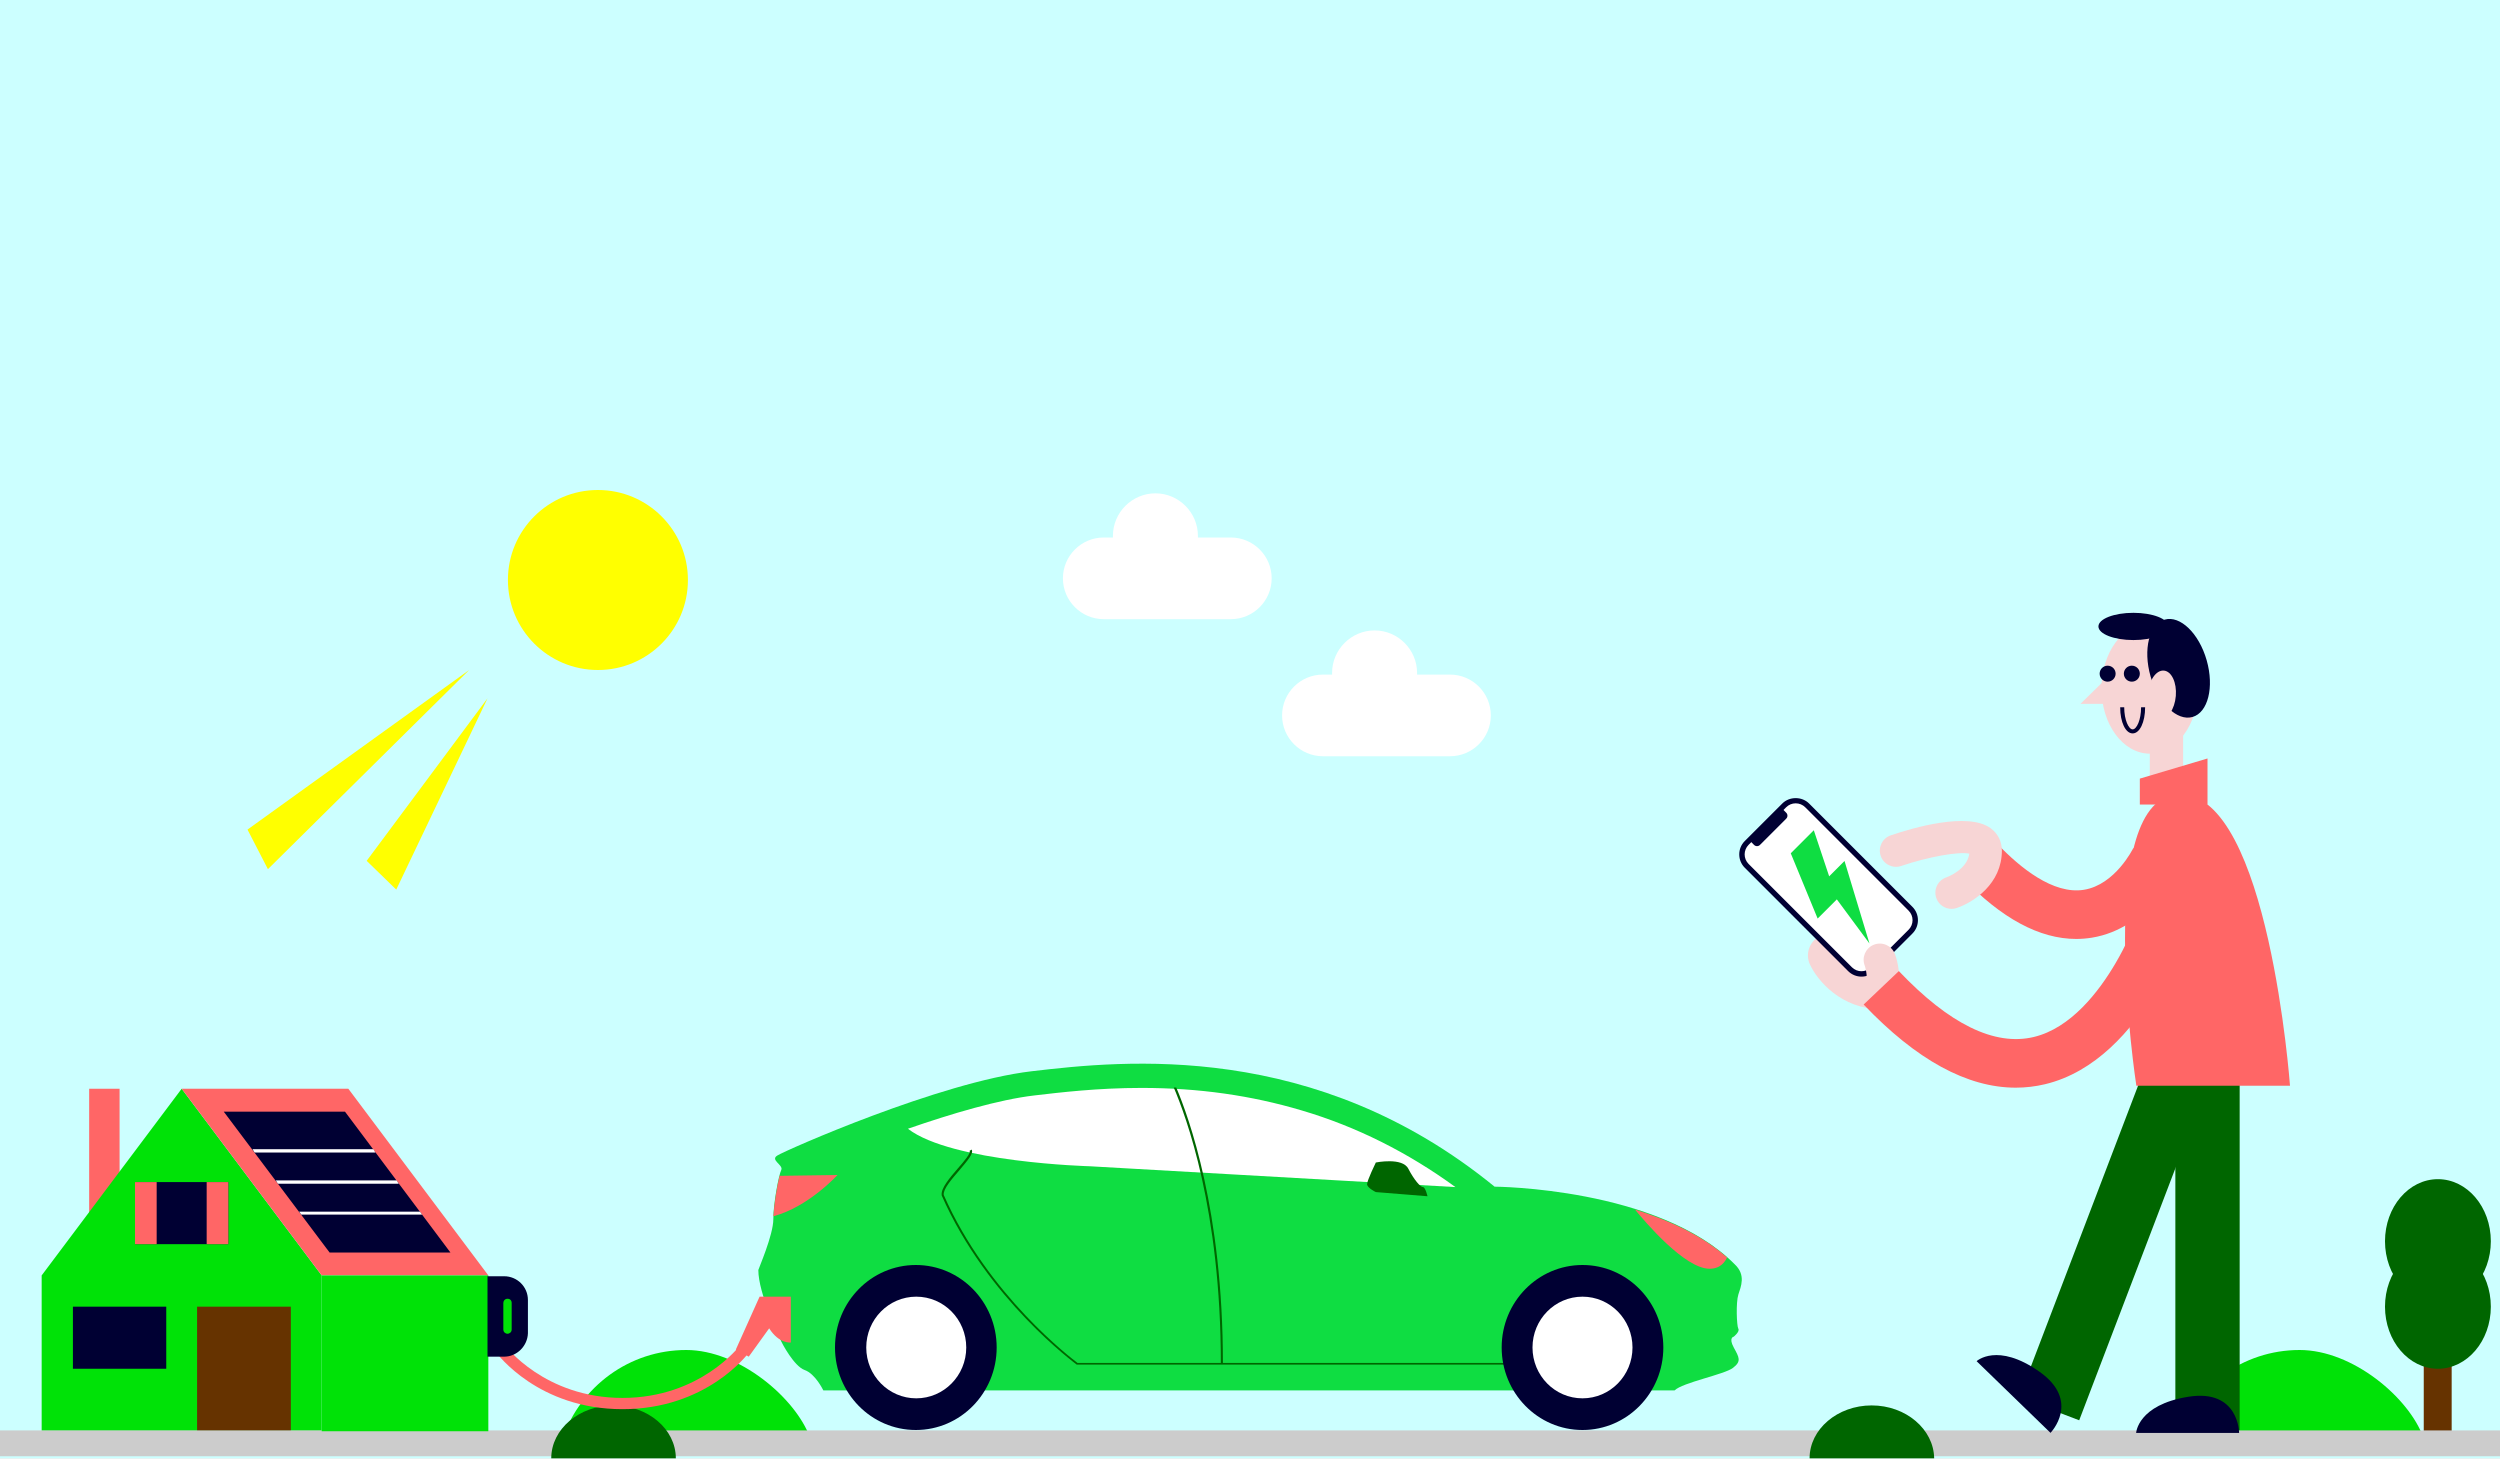
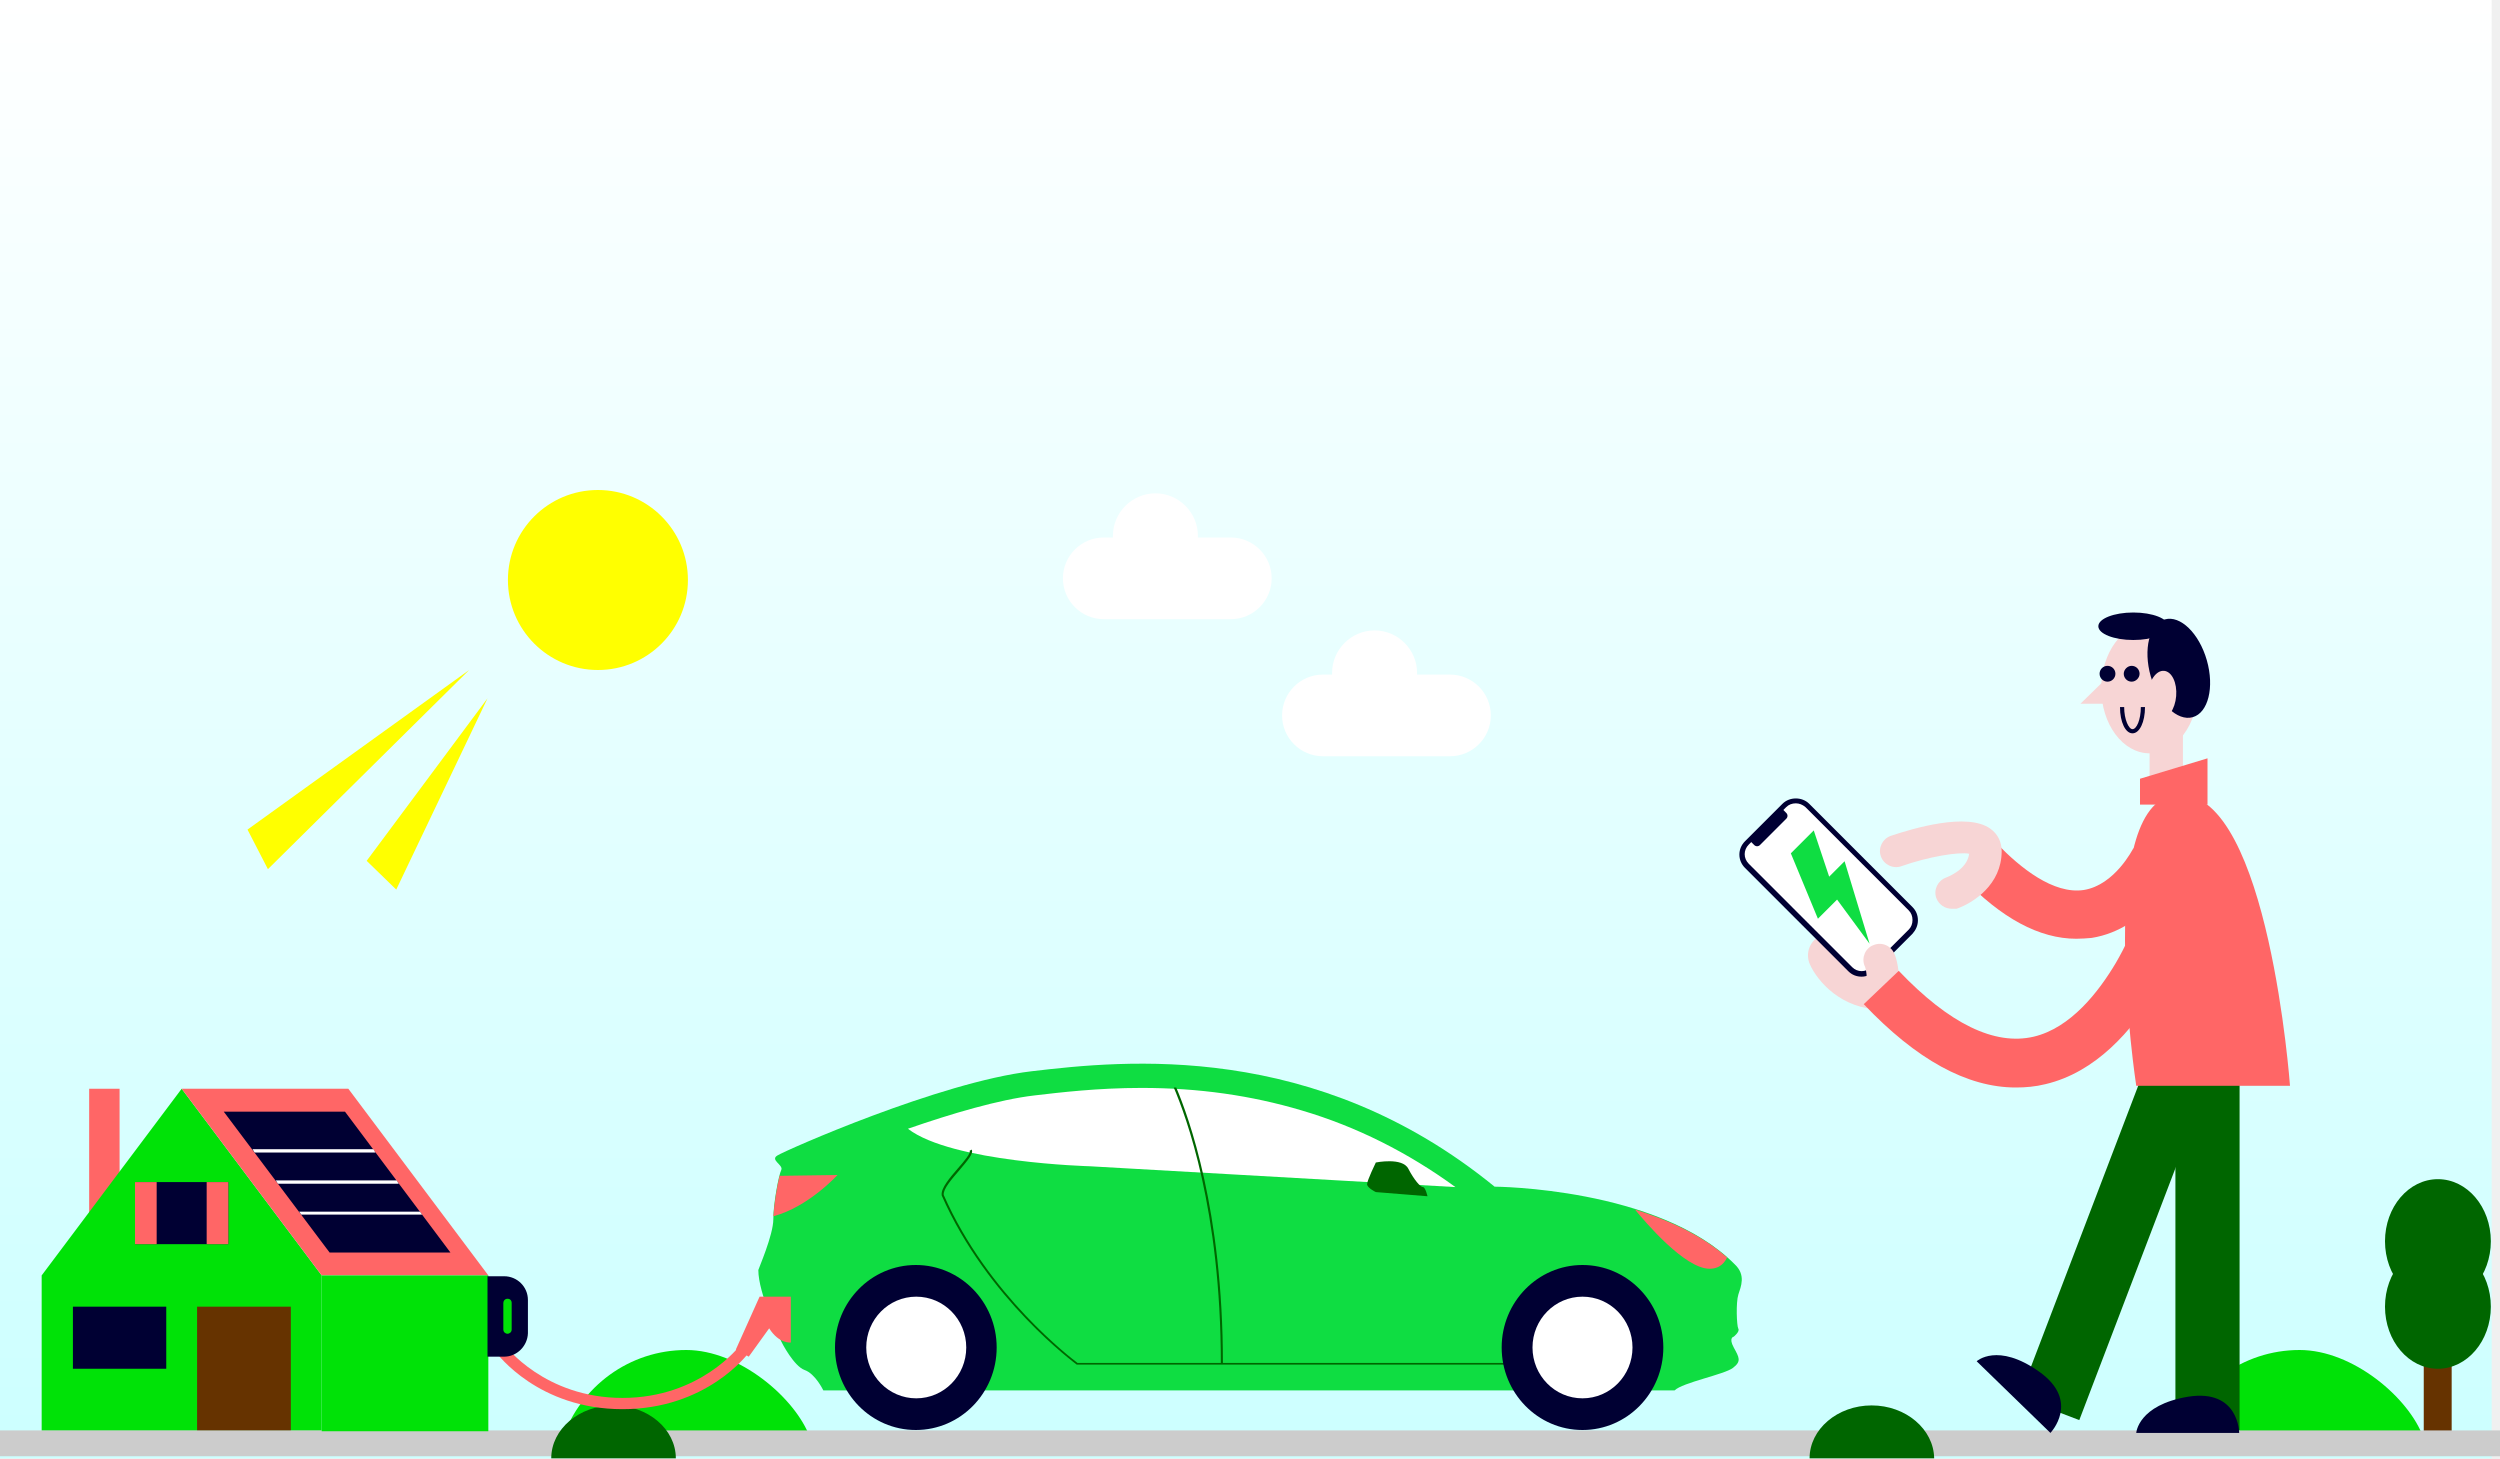
- <svg xmlns="http://www.w3.org/2000/svg" version="1.1" id="Ebene_1" x="0px" y="0px" viewBox="0 0 600 350" style="enable-background:new 0 0 600 350;" xml:space="preserve">
+ <svg xmlns="http://www.w3.org/2000/svg" version="1.1" id="Ebene_1" x="0px" y="0px" width="600px" height="350px" viewBox="0 0 600 350" style="enable-background:new 0 0 600 350;" xml:space="preserve">
  <style type="text/css">
- 	.st0{fill:#CCFFFF;}
+ 	.st0{fill:url(#SVGID_1_);}
	.st1{fill:#00E207;}
	.st2{fill:#FF6666;}
	.st3{fill:#000033;}
	.st4{fill:#663300;}
	.st5{fill:#FFFFFF;}
	.st6{fill:#006600;}
	.st7{fill:#CCCCCC;}
	.st8{fill:#FFFF00;}
	.st9{fill:#0FDD42;}
	.st10{fill:#F7D5D5;}
</style>
-   <rect y="0" class="st0" width="600" height="350" />
+   <linearGradient id="SVGID_1_" gradientUnits="userSpaceOnUse" x1="299" y1="0" x2="299" y2="350">
+     <stop offset="0" style="stop-color:#FFFFFF" />
+     <stop offset="1" style="stop-color:#CCFFFF" />
+   </linearGradient>
+   <rect class="st0" width="598" height="350" />
  <g>
    <path class="st1" d="M164.7,324c-13.7,0-25.3,8.8-29.6,21h59.3C190.9,335.5,177.4,324,164.7,324z" />
  </g>
  <g>
    <path class="st1" d="M551.9,324c-13.7,0-25.3,8.8-29.6,21h59.3C578.2,335.5,564.7,324,551.9,324z" />
  </g>
  <g>
    <rect x="21.4" y="261.3" class="st2" width="7.3" height="30.8" />
  </g>
  <g>
    <polyline class="st1" points="10,343.4 10,306.1 43.6,261.3 77.2,306.1 77.2,343.4  " />
  </g>
  <g>
    <polygon class="st2" points="77.2,306.1 117.2,306.1 83.6,261.3 43.6,261.3  " />
  </g>
  <g>
    <polygon class="st3" points="79.1,300.6 108.1,300.6 82.8,266.8 53.7,266.8  " />
  </g>
  <g>
    <polyline class="st4" points="47.3,343.4 47.3,313.6 69.8,313.6 69.8,343.4  " />
  </g>
  <g>
    <rect x="17.5" y="313.6" class="st3" width="22.4" height="14.9" />
  </g>
  <g>
    <rect x="32.4" y="283.7" class="st3" width="22.4" height="14.9" />
  </g>
  <g>
    <rect x="32.4" y="283.7" class="st2" width="5.2" height="14.9" />
  </g>
  <g>
    <rect x="49.6" y="283.7" class="st2" width="5.2" height="14.9" />
  </g>
  <g>
    <polygon class="st5" points="89.6,275.8 60.6,275.8 61.1,276.6 90.1,276.6  " />
    <polygon class="st5" points="95.2,283.3 66.2,283.3 66.7,284.1 95.7,284.1  " />
    <polygon class="st5" points="100.8,290.8 71.8,290.8 72.3,291.5 101.3,291.5  " />
  </g>
  <g>
    <polyline class="st4" points="581.7,343.7 581.7,302.4 588.4,302.4 588.4,343.7  " />
  </g>
  <g>
    <ellipse class="st6" cx="585.1" cy="297.9" rx="12.7" ry="14.9" />
  </g>
  <g>
    <ellipse class="st6" cx="585.1" cy="313.6" rx="12.7" ry="14.9" />
  </g>
  <g>
    <rect y="343.3" class="st7" width="600" height="6.2" />
  </g>
  <g>
    <g>
      <path class="st6" d="M147.2,337.3c-8.2,0-14.9,5.7-14.9,12.7h29.9C162.2,343,155.5,337.3,147.2,337.3z" />
    </g>
  </g>
  <g>
    <g>
      <path class="st6" d="M449.2,337.3c-8.2,0-14.9,5.7-14.9,12.7h29.9C464.1,343,457.4,337.3,449.2,337.3z" />
    </g>
  </g>
  <g>
    <circle class="st8" cx="143.5" cy="139.2" r="21.6" />
  </g>
  <g>
    <polygon class="st8" points="112.6,160.8 59.4,199.1 64.3,208.6  " />
  </g>
  <g>
    <polygon class="st8" points="117,167.6 88,206.6 95.1,213.5  " />
  </g>
  <path class="st5" d="M348,161.9h-7.9c0-0.1,0-0.2,0-0.4c0-5.6-4.6-10.2-10.2-10.2s-10.2,4.6-10.2,10.2c0,0.1,0,0.2,0,0.4h-2.2  c-5.4,0-9.8,4.4-9.8,9.8s4.4,9.8,9.8,9.8H348c5.4,0,9.8-4.4,9.8-9.8S353.4,161.9,348,161.9z" />
  <path class="st5" d="M295.4,129h-7.9c0-0.1,0-0.2,0-0.4c0-5.6-4.6-10.2-10.2-10.2s-10.2,4.6-10.2,10.2c0,0.1,0,0.2,0,0.4h-2.2  c-5.4,0-9.8,4.4-9.8,9.8s4.4,9.8,9.8,9.8h30.5c5.4,0,9.8-4.4,9.8-9.8S300.8,129,295.4,129z" />
  <g>
    <g>
      <path class="st9" d="M416.1,320.8c0,0-1.3,0.2,0,2.6s1.9,3.3-0.2,4.9s-12.1,3.5-14,5.4H197.6c0,0-1.9-4-4.5-4.9    c-2.5-0.9-5.4-6.3-5.8-7.3s-5.3-11.1-5.3-16.7c0-0.2,3.6-8.4,3.6-12.2c0-3.8,1.3-10.6,1.9-11.8s-2.8-2.4-0.9-3.5    c1.9-1.2,38.9-17.6,61-20.2s68-7.5,111.1,27.7c0,0,39.3,0.2,57.6,18.6c2.8,2.6,1.5,5.4,0.9,7.3s-0.4,7.5,0,8.2    S416.1,320.8,416.1,320.8z" />
    </g>
    <g>
      <path class="st5" d="M349.3,284.9c-11.4-8.3-23.7-14.5-36.9-18.4c-12.1-3.6-24.7-5.4-38.4-5.4l0,0c-10.6,0-19.7,1.1-25.7,1.8    c-8.6,1-20,4.4-30.4,8c10.5,8.1,43.6,9,43.6,9L349.3,284.9z" />
    </g>
    <g>
      <path class="st6" d="M361.8,327.5H258.5h-0.1c-0.2-0.2-21.4-15.6-32.4-40.6v-0.1c-0.2-1.6,1.9-4.1,3.9-6.4    c1.4-1.6,3.2-3.7,2.8-4.2l0.5-0.3c0.5,0.9-0.8,2.4-2.9,4.9c-1.9,2.2-4,4.6-3.8,6c10.6,24.1,30.8,39.3,32.1,40.3h103.1L361.8,327.5    L361.8,327.5z" />
    </g>
    <g>
      <g>
        <path class="st2" d="M201,282l-13.9,0.2c-0.6,2.3-1.3,6.7-1.5,9.7C194,289.7,201,282,201,282z" />
      </g>
      <g>
        <path class="st2" d="M410.3,304.5c2.8,0,3.8-1.9,4.2-2.7c-6.1-5.4-14.1-9-22.1-11.5C394.7,293.1,404.3,304.5,410.3,304.5z" />
      </g>
    </g>
    <g>
      <ellipse class="st3" cx="219.8" cy="323.4" rx="19.4" ry="19.8" />
    </g>
    <g>
      <path class="st6" d="M342.6,287.1l-12.4-1c0,0-2.1-1-2.1-1.9s2.1-5.2,2.1-5.2s6.4-1.3,7.8,1.5c1.4,2.7,2.9,4.4,3.5,4.4    S342.6,287.1,342.6,287.1z" />
    </g>
    <g>
      <ellipse class="st3" cx="379.8" cy="323.4" rx="19.4" ry="19.8" />
    </g>
    <g>
      <ellipse class="st5" cx="379.8" cy="323.4" rx="12" ry="12.2" />
    </g>
    <g>
      <ellipse class="st5" cx="219.9" cy="323.4" rx="12" ry="12.2" />
    </g>
    <g>
      <path class="st6" d="M293.5,327.2c0-36.7-8.2-59.1-11.2-66.2h-0.6c2.9,6.8,11.3,29.2,11.3,66.2H293.5z" />
    </g>
  </g>
  <rect x="77.2" y="306.1" class="st1" width="40" height="37.4" />
  <g>
-     <path class="st2" d="M189.7,311.2h-7.4l-5.7,12.7l3.1,1.7l4.9-6.8c2.4,3.8,5.2,3.4,5.2,3.4v-11H189.7z" />
+     <path class="st2" d="M189.7,311.2h-7.4l-5.7,12.7l3.1,1.7l4.9-6.8c2.4,3.8,5.2,3.4,5.2,3.4v-11L189.7,311.2L189.7,311.2z" />
  </g>
  <g>
    <path class="st2" d="M149.4,338.2c-20.2,0-30-13.2-30.4-13.7l2.2-1.6c0.1,0.1,9.5,12.6,28.2,12.6s28.1-12.5,28.2-12.6l2.2,1.6   C179.4,325.1,169.5,338.2,149.4,338.2z" />
  </g>
  <g>
    <path class="st3" d="M121,325.6h-4v-19.3h4c3.1,0,5.7,2.5,5.7,5.7v8C126.6,323,124.1,325.6,121,325.6z" />
  </g>
  <g>
    <path class="st1" d="M121.8,320.1c-0.5,0-1-0.4-1-1v-6.4c0-0.5,0.4-1,1-1s1,0.4,1,1v6.4C122.8,319.7,122.3,320.1,121.8,320.1z" />
  </g>
  <g>
    <g>
      <g>
-         <rect x="501.581" y="243.029" transform="matrix(0.9343 0.3566 -0.3566 0.9343 137.6831 -162.4124)" class="st6" width="15.432" height="98.311" />
-       </g>
-     </g>
-     <g>
-       <g>
-         <rect x="522.086" y="244.923" class="st6" width="15.432" height="98.311" />
-       </g>
-     </g>
-     <g>
-       <g>
-         <path class="st2" d="M512.725,260.58H549.6c0,0-5.12-69.95-26.375-69.95C501.971,190.63,512.725,260.58,512.725,260.58z" />
-       </g>
-     </g>
-     <g>
-       <g>
-         <path class="st3" d="M474.385,326.68c0,0,4.961-4.587,15.044,2.501c10.083,7.088,2.692,14.706,2.692,14.706L474.385,326.68z" />
-       </g>
-     </g>
-     <g>
-       <g>
-         <path class="st3" d="M512.672,343.9c0,0,0.367-6.747,12.539-8.68c12.172-1.934,12.172,8.68,12.172,8.68H512.672z" />
-       </g>
-     </g>
-     <g>
-       <g>
-         <ellipse class="st10" cx="515.949" cy="165.232" rx="11.59" ry="15.648" />
-       </g>
-     </g>
-     <g>
-       <g>
-         <polygon class="st10" points="507.94,160.469 499.302,168.933 506.683,168.933    " />
-       </g>
-     </g>
-     <g>
-       <g>
-         <ellipse class="st3" cx="512.018" cy="150.345" rx="8.396" ry="3.269" />
-       </g>
-     </g>
-     <g>
-       <g>
-         <ellipse transform="matrix(0.9616 -0.2745 0.2745 0.9616 -23.9404 149.6925)" class="st3" cx="522.86" cy="160.382" rx="7.005" ry="12.151" />
-       </g>
-     </g>
-     <g>
-       <g>
-         <ellipse transform="matrix(0.0817 -0.9967 0.9967 0.0817 310.2365 670.2397)" class="st10" cx="518.822" cy="166.771" rx="5.833" ry="3.363" />
-       </g>
-     </g>
-     <g>
-       <g>
-         <rect x="515.949" y="174.892" class="st10" width="7.999" height="15.738" />
-       </g>
-     </g>
-     <g>
-       <g>
-         <polygon class="st2" points="529.802,193.095 513.559,193.095 513.559,186.868 529.802,182.034    " />
-       </g>
-     </g>
-     <g>
-       <g>
-         <path class="st3" d="M511.837,176.018c-1.706,0-2.992-2.695-2.992-6.269h0.967c0,3.035,1.069,5.302,2.025,5.302     c0.956,0,2.025-2.267,2.025-5.302h0.967C514.829,173.323,513.543,176.018,511.837,176.018z" />
-       </g>
-     </g>
-     <g>
-       <g>
-         <circle class="st3" cx="511.641" cy="161.682" r="1.918" />
-       </g>
-     </g>
-     <g>
-       <g>
-         <circle class="st3" cx="505.832" cy="161.682" r="1.918" />
-       </g>
-     </g>
-     <g>
-       <path class="st10" d="M451.502,242.252c-0.027,0-0.052,0-0.078,0c-9.545-0.144-15.196-6.831-17.03-10.76    c-1.21-2.592-0.091-5.673,2.501-6.882c2.571-1.204,5.632-0.105,6.858,2.45c0.266,0.527,2.563,4.757,7.826,4.836    c2.86,0.043,5.143,2.397,5.101,5.255C456.636,239.984,454.326,242.252,451.502,242.252z" />
-     </g>
-     <g>
-       <path class="st2" d="M498.286,225.347c-8.793,0-17.953-4.932-27.288-14.705l8.425-8.048c5.388,5.642,13.355,12.138,20.697,10.957    c7.547-1.195,11.819-9.909,11.862-9.997l10.539,4.966c-0.272,0.583-6.832,14.288-20.459,16.521    C500.81,225.244,499.551,225.347,498.286,225.347z" />
-     </g>
-     <g>
-       <path class="st5" d="M459.146,222.965l-10.268,10.268c-1.172,1.172-3.071,1.172-4.243,0l-26.059-26.059    c-1.172-1.172-1.172-3.071,0-4.243l10.268-10.268c1.172-1.172,3.071-1.172,4.243,0l26.059,26.059    C460.317,219.894,460.317,221.794,459.146,222.965z" />
-       <path class="st3" d="M446.756,234.39c-1.159,0-2.32-0.441-3.204-1.324l-24.809-24.809c-1.765-1.767-1.765-4.641,0-6.408    l9.019-9.018c1.709-1.71,4.694-1.712,6.407,0l24.809,24.809c0.856,0.856,1.327,1.994,1.327,3.205c0,1.21-0.472,2.348-1.327,3.204    l-9.018,9.018C449.077,233.948,447.917,234.39,446.756,234.39z M430.966,192.798c-0.865,0-1.678,0.336-2.288,0.948l-9.019,9.018    c-1.26,1.262-1.26,3.316,0,4.578l24.809,24.809c1.262,1.262,3.316,1.26,4.578,0l9.018-9.018c0.612-0.612,0.948-1.425,0.948-2.288    c0-0.865-0.336-1.678-0.948-2.29l-24.809-24.809C432.642,193.134,431.829,192.798,430.966,192.798z" />
-     </g>
-     <g>
-       <path class="st9" d="M429.783,204.792l5.529-5.529l3.686,11.057l3.686-3.686l5.989,19.811l-7.832-10.597l-4.607,4.607    L429.783,204.792z" />
-     </g>
-     <g>
-       <path class="st3" d="M428.694,196.475l-6.306,6.306c-0.391,0.391-1.024,0.391-1.414,0l-1.124-1.124l7.721-7.721l1.124,1.124    C429.085,195.452,429.085,196.085,428.694,196.475z" />
-     </g>
-     <g>
-       <path class="st10" d="M451.716,240.959c-0.238,0-0.479-0.023-0.721-0.068c-2.109-0.396-3.496-2.426-3.1-4.534    c0.442-2.354-0.344-4.57-0.353-4.59c-0.785-1.996,0.197-4.252,2.192-5.037c2.001-0.786,4.25,0.197,5.037,2.192    c0.168,0.427,1.616,4.303,0.757,8.869C455.178,239.656,453.547,240.959,451.716,240.959z" />
-     </g>
-     <g>
-       <path class="st2" d="M483.777,261.041c-11.651,0-23.896-6.685-36.501-19.954l8.448-8.025c12.09,12.727,22.97,18.047,32.351,15.824    c8.901-2.113,15.603-10.804,19.657-17.723c4.732-8.073,7.08-15.751,7.104-15.828l11.158,3.354    c-0.437,1.456-10.982,35.75-35.196,41.526C488.484,260.765,486.143,261.041,483.777,261.041z" />
-     </g>
-     <g>
-       <path class="st10" d="M468.373,218.129c-1.621,0-3.131-1.021-3.679-2.641c-0.686-2.033,0.403-4.236,2.435-4.923    c0.193-0.068,4.968-1.799,5.507-5.688c-2.534-0.541-9.842,0.746-16.343,2.954c-2.033,0.693-4.238-0.396-4.927-2.426    c-0.692-2.03,0.396-4.236,2.426-4.927c5.37-1.827,18.448-5.652,23.911-1.74c1.772,1.269,2.748,3.193,2.748,5.416    c0,7.977-6.812,12.407-10.836,13.767C469.205,218.062,468.785,218.129,468.373,218.129z" />
+         <rect x="460.2" y="284.5" transform="matrix(0.3566 -0.9343 0.9343 0.3566 54.7248 663.8443)" class="st6" width="98.3" height="15.4" />
+       </g>
+     </g>
+     <g>
+       <g>
+         <rect x="522.1" y="244.9" class="st6" width="15.4" height="98.3" />
+       </g>
+     </g>
+     <g>
+       <g>
+         <path class="st2" d="M512.7,260.6h36.9c0,0-5.1-69.9-26.4-69.9C502,190.6,512.7,260.6,512.7,260.6z" />
+       </g>
+     </g>
+     <g>
+       <g>
+         <path class="st3" d="M474.4,326.7c0,0,5-4.6,15,2.5s2.7,14.7,2.7,14.7L474.4,326.7z" />
+       </g>
+     </g>
+     <g>
+       <g>
+         <path class="st3" d="M512.7,343.9c0,0,0.4-6.7,12.5-8.7c12.2-1.9,12.2,8.7,12.2,8.7H512.7z" />
+       </g>
+     </g>
+     <g>
+       <g>
+         <ellipse class="st10" cx="515.9" cy="165.2" rx="11.6" ry="15.6" />
+       </g>
+     </g>
+     <g>
+       <g>
+         <polygon class="st10" points="507.9,160.5 499.3,168.9 506.7,168.9    " />
+       </g>
+     </g>
+     <g>
+       <g>
+         <ellipse class="st3" cx="512" cy="150.3" rx="8.4" ry="3.3" />
+       </g>
+     </g>
+     <g>
+       <g>
+         <ellipse transform="matrix(0.9616 -0.2745 0.2745 0.9616 -23.9424 149.686)" class="st3" cx="522.9" cy="160.4" rx="7" ry="12.2" />
+       </g>
+     </g>
+     <g>
+       <g>
+         <ellipse transform="matrix(8.169650e-02 -0.9967 0.9967 8.169650e-02 310.2596 670.2422)" class="st10" cx="518.8" cy="166.8" rx="5.8" ry="3.4" />
+       </g>
+     </g>
+     <g>
+       <g>
+         <rect x="515.9" y="174.9" class="st10" width="8" height="15.7" />
+       </g>
+     </g>
+     <g>
+       <g>
+         <polygon class="st2" points="529.8,193.1 513.6,193.1 513.6,186.9 529.8,182    " />
+       </g>
+     </g>
+     <g>
+       <g>
+         <path class="st3" d="M511.8,176c-1.7,0-3-2.7-3-6.3h1c0,3,1.1,5.3,2,5.3c1,0,2-2.3,2-5.3h1C514.8,173.3,513.5,176,511.8,176z" />
+       </g>
+     </g>
+     <g>
+       <g>
+         <path class="st3" d="M511.6,159.8c1.1,0,1.9,0.9,1.9,1.9s-0.9,1.9-1.9,1.9c-1.1,0-1.9-0.9-1.9-1.9S510.6,159.8,511.6,159.8z" />
+       </g>
+     </g>
+     <g>
+       <g>
+         <circle class="st3" cx="505.8" cy="161.7" r="1.9" />
+       </g>
+     </g>
+     <g>
+       <path class="st10" d="M451.5,242.3C451.5,242.3,451.5,242.3,451.5,242.3c-9.6-0.1-15.3-6.8-17.1-10.8c-1.2-2.6-0.1-5.7,2.5-6.9    c2.6-1.2,5.6-0.1,6.9,2.4c0.3,0.5,2.6,4.8,7.8,4.8c2.9,0,5.1,2.4,5.1,5.3C456.6,240,454.3,242.3,451.5,242.3z" />
+     </g>
+     <g>
+       <path class="st2" d="M498.3,225.3c-8.8,0-18-4.9-27.3-14.7l8.4-8c5.4,5.6,13.4,12.1,20.7,11c7.5-1.2,11.8-9.9,11.9-10l10.5,5    c-0.3,0.6-6.8,14.3-20.5,16.5C500.8,225.2,499.6,225.3,498.3,225.3z" />
+     </g>
+     <g>
+       <path class="st5" d="M459.1,223l-10.3,10.3c-1.2,1.2-3.1,1.2-4.2,0l-26.1-26.1c-1.2-1.2-1.2-3.1,0-4.2l10.3-10.3    c1.2-1.2,3.1-1.2,4.2,0l26.1,26.1C460.3,219.9,460.3,221.8,459.1,223z" />
+       <path class="st3" d="M446.8,234.4c-1.2,0-2.3-0.4-3.2-1.3l-24.8-24.8c-1.8-1.8-1.8-4.6,0-6.4l9-9c1.7-1.7,4.7-1.7,6.4,0l24.8,24.8    c0.9,0.9,1.3,2,1.3,3.2c0,1.2-0.5,2.3-1.3,3.2l-9,9C449.1,233.9,447.9,234.4,446.8,234.4z M431,192.8c-0.9,0-1.7,0.3-2.3,0.9l-9,9    c-1.3,1.3-1.3,3.3,0,4.6l24.8,24.8c1.3,1.3,3.3,1.3,4.6,0l9-9c0.6-0.6,0.9-1.4,0.9-2.3c0-0.9-0.3-1.7-0.9-2.3l-24.8-24.8    C432.6,193.1,431.8,192.8,431,192.8z" />
+     </g>
+     <g>
+       <path class="st9" d="M429.8,204.8l5.5-5.5l3.7,11.1l3.7-3.7l6,19.8l-7.8-10.6l-4.6,4.6L429.8,204.8z" />
+     </g>
+     <g>
+       <path class="st3" d="M428.7,196.5l-6.3,6.3c-0.4,0.4-1,0.4-1.4,0l-1.1-1.1l7.7-7.7l1.1,1.1C429.1,195.5,429.1,196.1,428.7,196.5z" />
+     </g>
+     <g>
+       <path class="st10" d="M451.7,241c-0.2,0-0.5,0-0.7-0.1c-2.1-0.4-3.5-2.4-3.1-4.5c0.4-2.4-0.3-4.6-0.4-4.6c-0.8-2,0.2-4.3,2.2-5    c2-0.8,4.2,0.2,5,2.2c0.2,0.4,1.6,4.3,0.8,8.9C455.2,239.7,453.5,241,451.7,241z" />
+     </g>
+     <g>
+       <path class="st2" d="M483.8,261c-11.7,0-23.9-6.7-36.5-20l8.4-8c12.1,12.7,23,18,32.4,15.8c8.9-2.1,15.6-10.8,19.7-17.7    c4.7-8.1,7.1-15.8,7.1-15.8l11.2,3.4c-0.4,1.5-11,35.8-35.2,41.5C488.5,260.8,486.1,261,483.8,261z" />
+     </g>
+     <g>
+       <path class="st10" d="M468.4,218.1c-1.6,0-3.1-1-3.7-2.6c-0.7-2,0.4-4.2,2.4-4.9c0.2-0.1,5-1.8,5.5-5.7c-2.5-0.5-9.8,0.7-16.3,3    c-2,0.7-4.2-0.4-4.9-2.4c-0.7-2,0.4-4.2,2.4-4.9c5.4-1.8,18.4-5.7,23.9-1.7c1.8,1.3,2.7,3.2,2.7,5.4c0,8-6.8,12.4-10.8,13.8    C469.2,218.1,468.8,218.1,468.4,218.1z" />
    </g>
  </g>
</svg>
